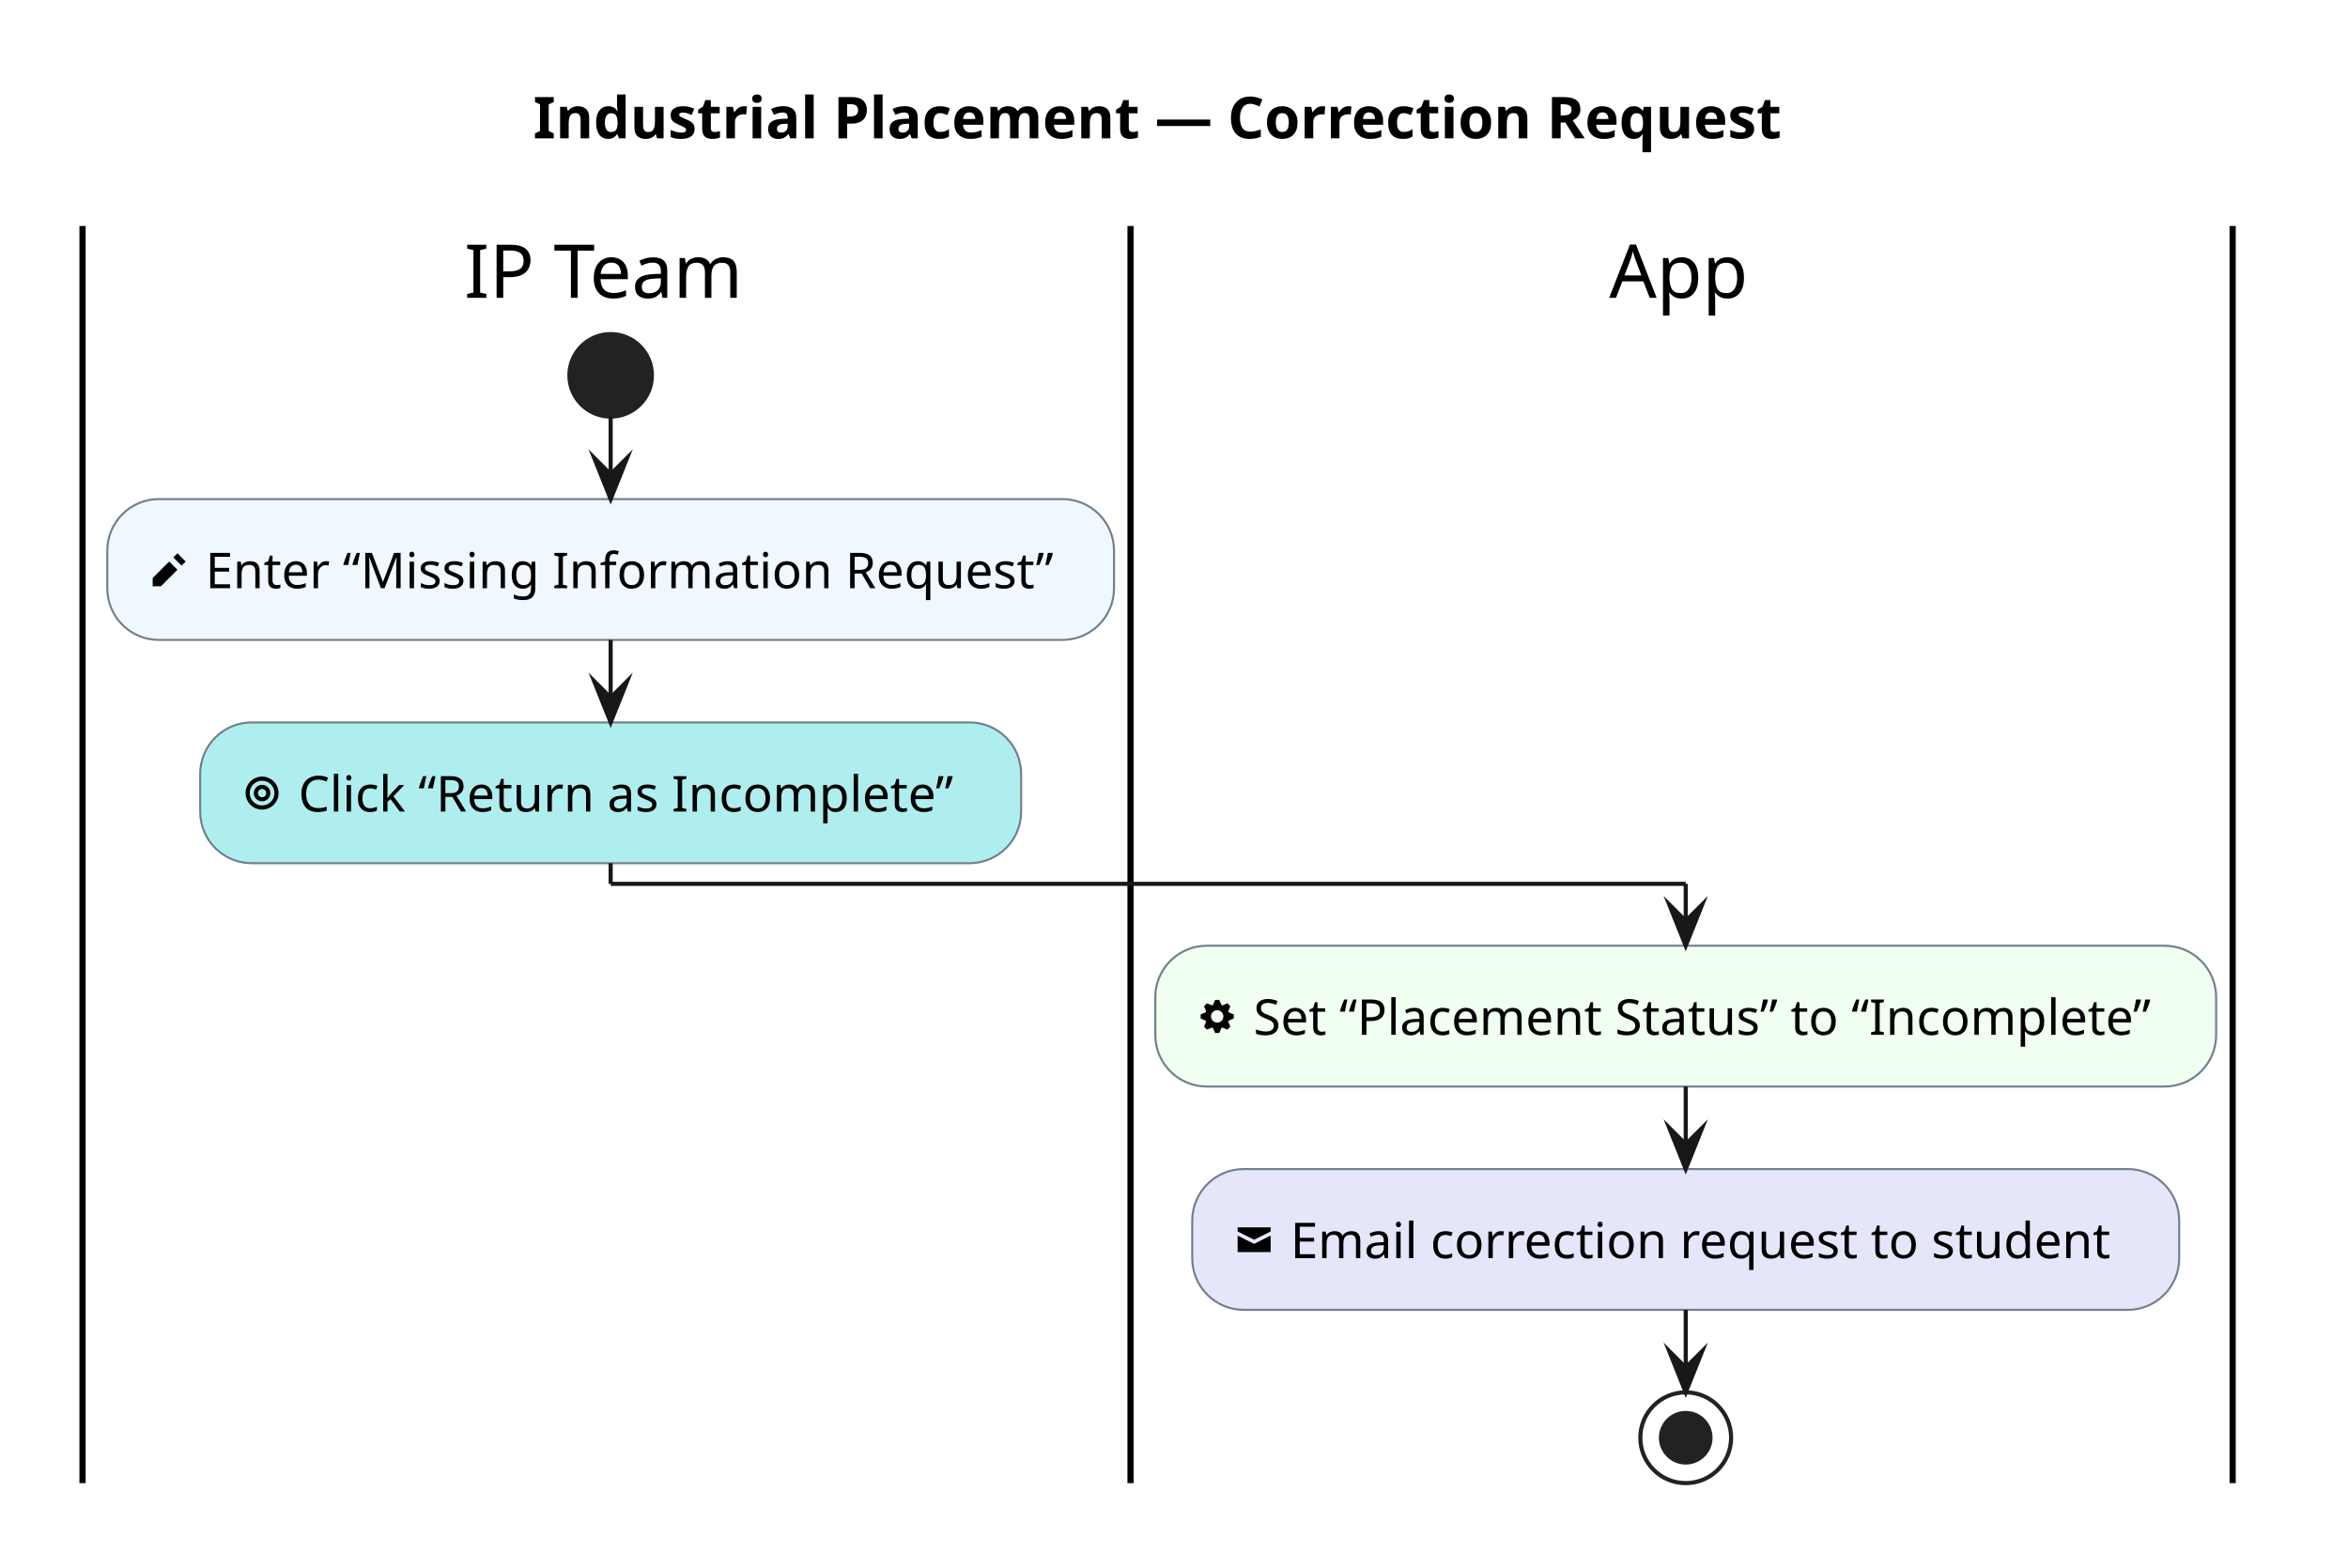
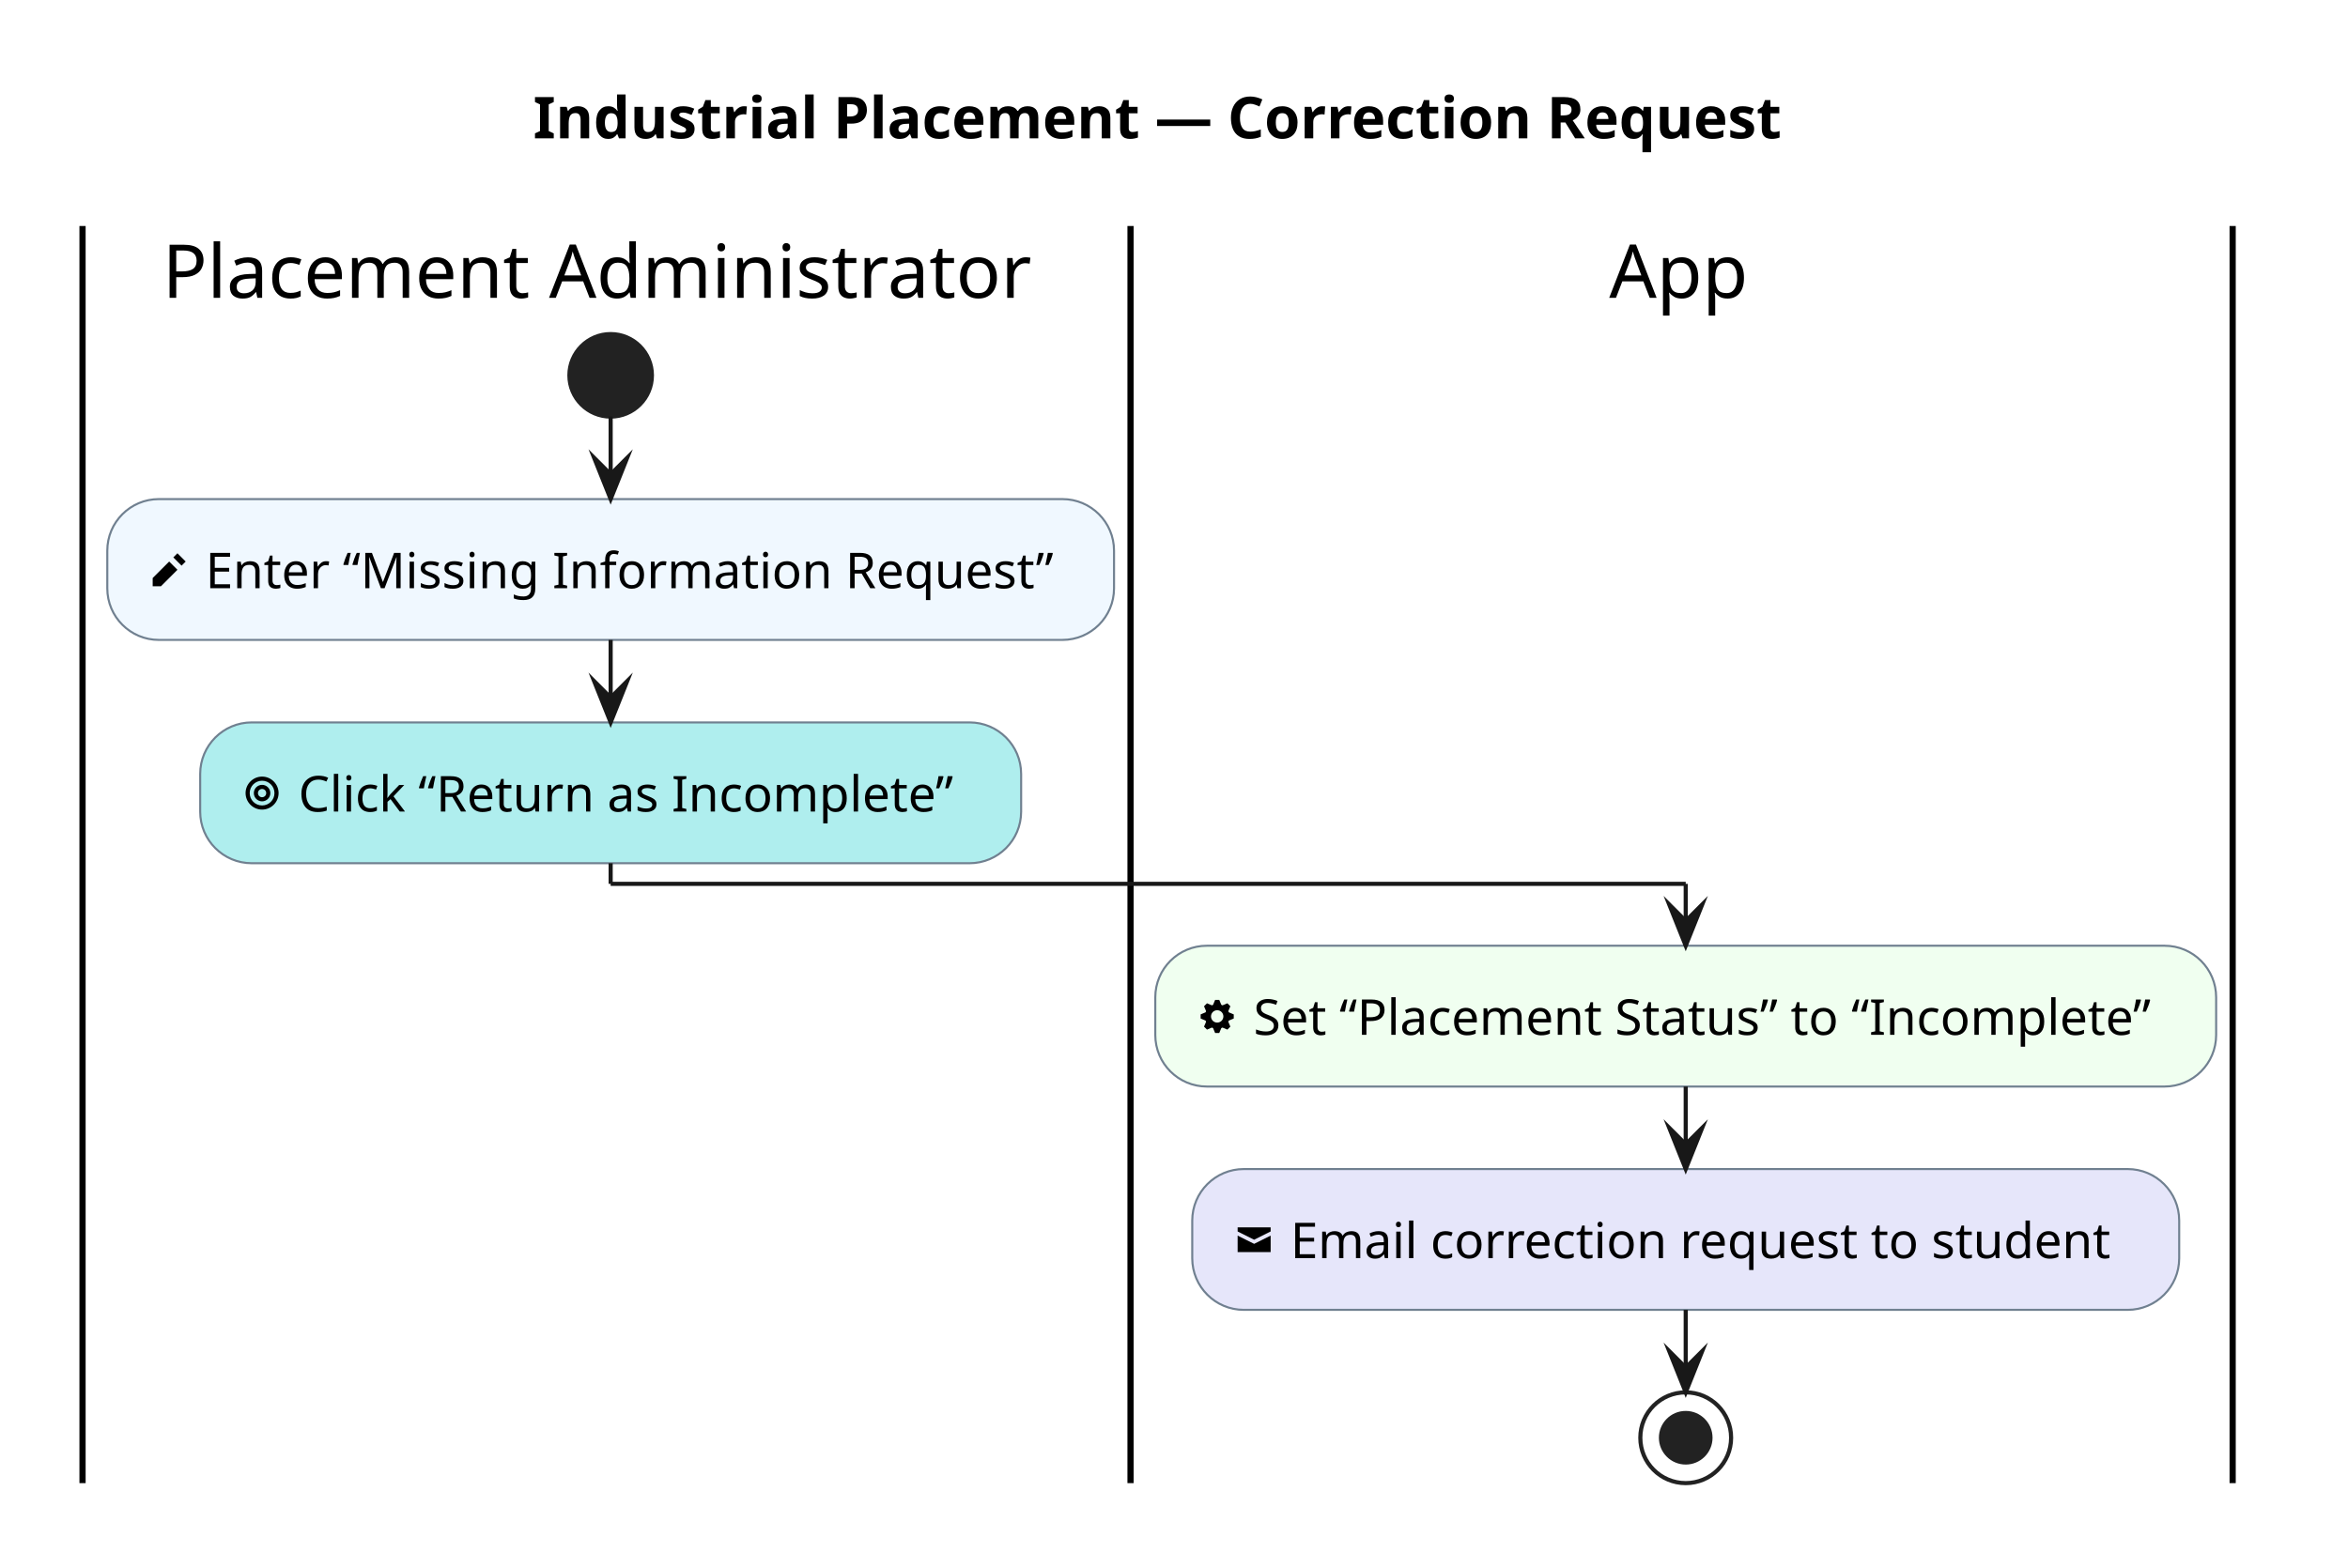
<svg xmlns="http://www.w3.org/2000/svg" contentStyleType="text/css" data-diagram-type="ACTIVITY" height="380px" preserveAspectRatio="none" style="width:569px;height:380px;background:#FFFFFF;" version="1.1" viewBox="0 0 569 380" width="569px" zoomAndPan="magnify">
  <defs />
  <g>
    <g class="title" data-source-line="2">
      <text fill="#000000" font-family="sans-serif" font-size="14" font-weight="700" lengthAdjust="spacing" textLength="309.511" x="129.192" y="33.535">Industrial Placement — Correction Request</text>
    </g>
    <rect fill="none" height="21.199" style="stroke:none;stroke-width:1;" width="522.894" x="20" y="54.785" />
    <ellipse cx="147.983" cy="90.984" fill="#222222" rx="10" ry="10" style="stroke:#222222;stroke-width:1;" />
    <rect fill="#F0F8FF" height="34.133" rx="12.5" ry="12.5" style="stroke:#708090;stroke-width:0.5;" width="243.967" x="26" y="120.984" />
    <path d="M43,134.117 L42,135.117 L44,137.117 L45,136.117 L43,134.117 M41,136.117 L37,140.117 L37,142.117 L39,142.117 L43,138.117 L41,136.117" fill="#000000" />
    <text fill="#000000" font-family="sans-serif" font-size="12" lengthAdjust="spacing" textLength="210.17" x="49.797" y="142.586">Enter “Missing Information Request”</text>
    <rect fill="#AFEEEE" height="34.133" rx="12.5" ry="12.5" style="stroke:#708090;stroke-width:0.5;" width="198.943" x="48.512" y="175.117" />
    <path d="M63.512,188.25 C61.312,188.25 59.512,190.05 59.512,192.25 C59.512,194.45 61.312,196.25 63.512,196.25 C65.712,196.25 67.512,194.45 67.512,192.25 C67.512,190.05 65.712,188.25 63.512,188.25 M63.512,189.25 C65.172,189.25 66.512,190.59 66.512,192.25 C66.512,193.91 65.172,195.25 63.512,195.25 C61.852,195.25 60.512,193.91 60.512,192.25 C60.512,190.59 61.852,189.25 63.512,189.25 M63.512,190.25 C62.412,190.25 61.512,191.15 61.512,192.25 C61.512,193.35 62.412,194.25 63.512,194.25 C64.612,194.25 65.512,193.35 65.512,192.25 C65.512,191.15 64.612,190.25 63.512,190.25 M63.512,191.25 C64.072,191.25 64.512,191.69 64.512,192.25 C64.512,192.81 64.072,193.25 63.512,193.25 C62.952,193.25 62.512,192.81 62.512,192.25 C62.512,191.69 62.952,191.25 63.512,191.25" fill="#000000" />
    <text fill="#000000" font-family="sans-serif" font-size="12" lengthAdjust="spacing" textLength="165.147" x="72.309" y="196.719">Click “Return as Incomplete”</text>
    <line style="stroke:#000000;stroke-width:1.5;" x1="20" x2="20" y1="54.785" y2="359.516" />
    <rect fill="#F0FFF0" height="34.133" rx="12.5" ry="12.5" style="stroke:#708090;stroke-width:0.5;" width="257.08" x="279.967" y="229.25" />
    <path d="M294.467,242.383 L293.967,243.573 C293.867,243.603 293.777,243.653 293.687,243.703 L292.497,243.203 L291.777,243.923 L292.277,245.113 C292.227,245.213 292.187,245.293 292.147,245.393 L290.957,245.893 L290.957,246.893 L292.147,247.393 C292.187,247.493 292.227,247.573 292.277,247.673 L291.777,248.863 L292.497,249.583 L293.687,249.083 C293.777,249.123 293.867,249.173 293.967,249.213 L294.467,250.403 L295.467,250.403 L295.967,249.213 C296.057,249.173 296.157,249.133 296.247,249.083 L297.437,249.583 L298.157,248.863 L297.657,247.673 C297.697,247.583 297.747,247.483 297.787,247.393 L298.977,246.893 L298.977,245.893 L297.787,245.393 C297.757,245.303 297.707,245.203 297.657,245.113 L298.157,243.923 L297.437,243.203 L296.247,243.703 C296.157,243.663 296.057,243.613 295.967,243.573 L295.467,242.383 L294.467,242.383 M294.967,244.883 C295.797,244.883 296.467,245.553 296.467,246.383 C296.467,247.213 295.797,247.883 294.967,247.883 C294.137,247.883 293.467,247.213 293.467,246.383 C293.467,245.553 294.137,244.883 294.967,244.883" fill="#000000" />
    <text fill="#000000" font-family="sans-serif" font-size="12" lengthAdjust="spacing" textLength="223.283" x="303.764" y="250.852">Set “Placement Status” to “Incomplete”</text>
    <rect fill="#E6E6FA" height="34.133" rx="12.5" ry="12.5" style="stroke:#708090;stroke-width:0.5;" width="239.174" x="288.92" y="283.383" />
    <path d="M299.92,297.516 L299.92,298.516 L303.92,300.516 L307.92,298.516 L307.92,297.516 L299.92,297.516 M299.92,299.516 L299.92,303.516 L307.92,303.516 L307.92,299.516 L303.92,301.516 L299.92,299.516" fill="#000000" />
    <text fill="#000000" font-family="sans-serif" font-size="12" lengthAdjust="spacing" textLength="205.377" x="312.717" y="304.984">Email correction request to student</text>
    <ellipse cx="408.507" cy="348.516" fill="none" rx="11" ry="11" style="stroke:#222222;stroke-width:1;" />
    <ellipse cx="408.507" cy="348.516" fill="#222222" rx="6" ry="6" style="stroke:#222222;stroke-width:1;" />
    <line style="stroke:#000000;stroke-width:1.5;" x1="273.967" x2="273.967" y1="54.785" y2="359.516" />
    <line style="stroke:#000000;stroke-width:1.5;" x1="541.047" x2="541.047" y1="54.785" y2="359.516" />
    <line style="stroke:#181818;stroke-width:1;" x1="147.983" x2="147.983" y1="100.984" y2="120.984" />
    <polygon fill="#181818" points="143.983,110.984,147.983,120.984,151.983,110.984,147.983,114.984" style="stroke:#181818;stroke-width:1;stroke-linejoin:miter;stroke-miterlimit:10;" />
    <line style="stroke:#181818;stroke-width:1;" x1="147.983" x2="147.983" y1="155.117" y2="175.117" />
    <polygon fill="#181818" points="143.983,165.117,147.983,175.117,151.983,165.117,147.983,169.117" style="stroke:#181818;stroke-width:1;stroke-linejoin:miter;stroke-miterlimit:10;" />
    <line style="stroke:#181818;stroke-width:1;" x1="408.507" x2="408.507" y1="263.383" y2="283.383" />
    <polygon fill="#181818" points="404.507,273.383,408.507,283.383,412.507,273.383,408.507,277.383" style="stroke:#181818;stroke-width:1;stroke-linejoin:miter;stroke-miterlimit:10;" />
    <line style="stroke:#181818;stroke-width:1;" x1="408.507" x2="408.507" y1="317.516" y2="337.516" />
    <polygon fill="#181818" points="404.507,327.516,408.507,337.516,412.507,327.516,408.507,331.516" style="stroke:#181818;stroke-width:1;stroke-linejoin:miter;stroke-miterlimit:10;" />
    <line style="stroke:#181818;stroke-width:1;" x1="147.983" x2="147.983" y1="209.25" y2="214.25" />
    <line style="stroke:#181818;stroke-width:1;" x1="147.983" x2="408.507" y1="214.25" y2="214.25" />
    <line style="stroke:#181818;stroke-width:1;" x1="408.507" x2="408.507" y1="214.25" y2="229.25" />
    <polygon fill="#181818" points="404.507,219.25,408.507,229.25,412.507,219.25,408.507,223.25" style="stroke:#181818;stroke-width:1;stroke-linejoin:miter;stroke-miterlimit:10;" />
-     <text fill="#000000" font-family="sans-serif" font-size="18" lengthAdjust="spacing" textLength="68.985" x="112.491" y="72.188">IP Team</text>
+     <text fill="#000000" font-family="sans-serif" font-size="18" lengthAdjust="spacing" textLength="215.27" x="39.348" y="72.188">Placement Administrator</text>
    <text fill="#000000" font-family="sans-serif" font-size="18" lengthAdjust="spacing" textLength="35.077" x="389.968" y="72.188">App</text>
  </g>
</svg>
